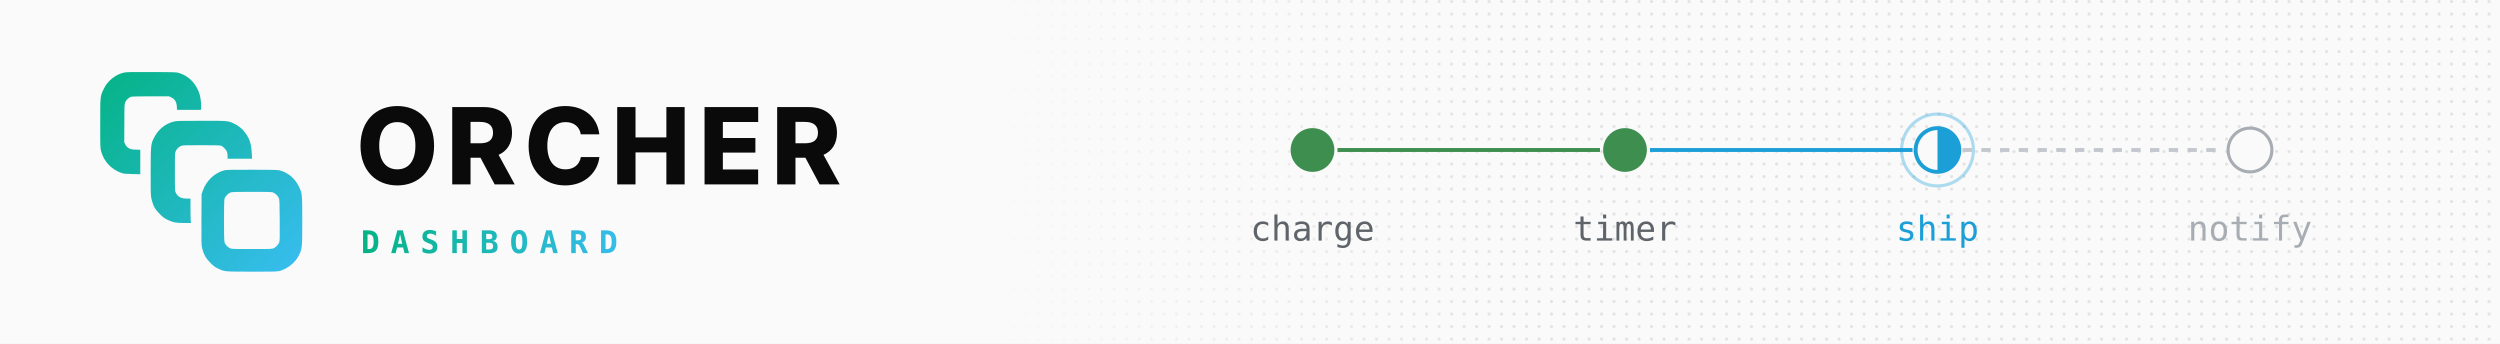
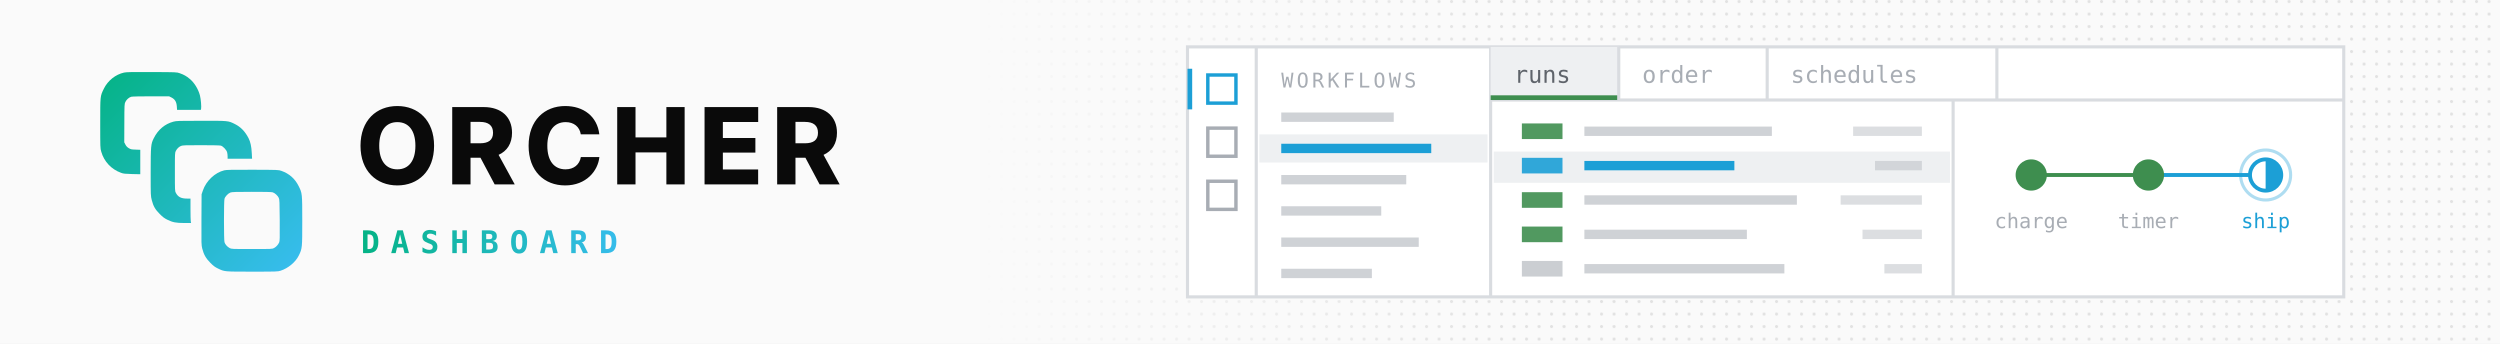
<svg xmlns="http://www.w3.org/2000/svg" viewBox="0 0 1600 220" width="1600" height="220" role="img" aria-label="ORCHER Dashboard">
  <defs>
    <linearGradient id="g" gradientUnits="userSpaceOnUse" x1="0" y1="4420" x2="4420" y2="0">
      <stop offset="0" stop-color="#04B385" />
      <stop offset="1" stop-color="#38BDF0" />
    </linearGradient>
    <linearGradient id="t" gradientUnits="userSpaceOnUse" x1="231" y1="0" x2="404" y2="0">
      <stop offset="0" stop-color="#04B385" />
      <stop offset="1" stop-color="#38BDF0" />
    </linearGradient>
    <pattern id="dots" width="8" height="8" patternUnits="userSpaceOnUse">
      <circle cx="1" cy="1" r="1" fill="rgba(10,10,10,0.10)" />
    </pattern>
    <linearGradient id="fade" x1="0" y1="0" x2="1" y2="0">
      <stop offset="0" stop-color="#fff" stop-opacity="0" />
      <stop offset="0.35" stop-color="#fff" stop-opacity="1" />
    </linearGradient>
    <mask id="m">
      <rect x="620" y="0" width="980" height="220" fill="url(#fade)" />
    </mask>
  </defs>
  <rect width="1600" height="220" fill="#FAFAFA" />
  <rect x="620" y="0" width="980" height="220" fill="url(#dots)" mask="url(#m)" />
-   <line x1="856" y1="96" x2="1024" y2="96" stroke="#3E8E4F" stroke-width="2.5" />
-   <line x1="1056" y1="96" x2="1224" y2="96" stroke="#1C9FD6" stroke-width="2.5" />
-   <line x1="1256" y1="96" x2="1424" y2="96" stroke="#C4C8CE" stroke-width="2.5" stroke-dasharray="6 6" />
-   <circle cx="840" cy="96" r="14" fill="#3E8E4F" />
-   <circle cx="1040" cy="96" r="14" fill="#3E8E4F" />
-   <circle cx="1240" cy="96" r="23" fill="none" stroke="#1C9FD6" stroke-opacity="0.35" stroke-width="2" />
-   <circle cx="1240" cy="96" r="14" fill="#FAFAFA" stroke="#1C9FD6" stroke-width="2.5" />
-   <path d="M1240,82 a14,14 0 0,1 0,28 z" fill="#1C9FD6" />
-   <circle cx="1440" cy="96" r="14" fill="#FAFAFA" stroke="#A8ADB4" stroke-width="2" />
-   <text x="840" y="154" text-anchor="middle" font-family="'SF Mono', 'Fira Code', Menlo, Consolas, monospace" font-size="22" fill="#5F646B">charge</text>
-   <text x="1040" y="154" text-anchor="middle" font-family="'SF Mono', 'Fira Code', Menlo, Consolas, monospace" font-size="22" fill="#5F646B">timer</text>
-   <text x="1240" y="154" text-anchor="middle" font-family="'SF Mono', 'Fira Code', Menlo, Consolas, monospace" font-size="22" fill="#1C9FD6">ship</text>
-   <text x="1440" y="154" text-anchor="middle" font-family="'SF Mono', 'Fira Code', Menlo, Consolas, monospace" font-size="22" fill="#A8ADB4">notify</text>
+   <rect x="760" y="30" width="740" height="160" fill="#FFFFFF" stroke="#D9DCE0" stroke-width="2" />
+   <line x1="804" y1="30" x2="804" y2="190" stroke="#D9DCE0" stroke-width="2" />
+   <rect x="773" y="48" width="18" height="18" fill="none" stroke="#1C9FD6" stroke-width="2.2" />
+   <rect x="773" y="82" width="18" height="18" fill="none" stroke="#A8ADB4" stroke-width="2.2" />
+   <rect x="773" y="116" width="18" height="18" fill="none" stroke="#A8ADB4" stroke-width="2.2" />
+   <rect x="760" y="44" width="3" height="26" fill="#1C9FD6" />
+   <line x1="954" y1="30" x2="954" y2="190" stroke="#D9DCE0" stroke-width="2" />
+   <text x="820" y="56" font-family="'SF Mono', 'Fira Code', Menlo, Consolas, monospace" font-size="13" letter-spacing="2" fill="#A8ADB4">WORKFLOWS</text>
+   <rect x="820" y="72" width="72" height="6" fill="#A8ADB4" opacity="0.55" />
+   <rect x="806" y="86" width="146" height="18" fill="#EEF0F2" />
+   <rect x="820" y="92" width="96" height="6" fill="#1C9FD6" opacity="1" />
+   <rect x="820" y="112" width="80" height="6" fill="#A8ADB4" opacity="0.55" />
+   <rect x="820" y="132" width="64" height="6" fill="#A8ADB4" opacity="0.55" />
+   <rect x="820" y="152" width="88" height="6" fill="#A8ADB4" opacity="0.55" />
+   <rect x="820" y="172" width="58" height="6" fill="#A8ADB4" opacity="0.55" />
+   <line x1="954" y1="64" x2="1500" y2="64" stroke="#D9DCE0" stroke-width="2" />
+   <rect x="954" y="30" width="82" height="34" fill="#EEF0F2" />
+   <rect x="954" y="61" width="82" height="3" fill="#3E8E4F" />
+   <text x="969" y="53" font-family="'SF Mono', 'Fira Code', Menlo, Consolas, monospace" font-size="15" fill="#5F646B">runs</text>
+   <line x1="1036" y1="30" x2="1036" y2="64" stroke="#D9DCE0" stroke-width="2" />
+   <text x="1051" y="53" font-family="'SF Mono', 'Fira Code', Menlo, Consolas, monospace" font-size="15" fill="#A8ADB4">order</text>
+   <line x1="1131" y1="30" x2="1131" y2="64" stroke="#D9DCE0" stroke-width="2" />
+   <text x="1146" y="53" font-family="'SF Mono', 'Fira Code', Menlo, Consolas, monospace" font-size="15" fill="#A8ADB4">schedules</text>
+   <line x1="1278" y1="30" x2="1278" y2="64" stroke="#D9DCE0" stroke-width="2" />
+   <line x1="1250" y1="64" x2="1250" y2="190" stroke="#D9DCE0" stroke-width="2" />
+   <rect x="974" y="79" width="26" height="10" fill="#3E8E4F" opacity="0.9" />
+   <rect x="1014" y="81" width="120" height="6" fill="#A8ADB4" opacity="0.55" />
+   <rect x="1186" y="81" width="44" height="6" fill="#A8ADB4" opacity="0.4" />
+   <rect x="956" y="97" width="292" height="20" fill="#EEF0F2" />
+   <rect x="974" y="101" width="26" height="10" fill="#1C9FD6" opacity="0.9" />
+   <rect x="1014" y="103" width="96" height="6" fill="#1C9FD6" opacity="1" />
+   <rect x="1200" y="103" width="30" height="6" fill="#A8ADB4" opacity="0.4" />
+   <rect x="974" y="123" width="26" height="10" fill="#3E8E4F" opacity="0.9" />
+   <rect x="1014" y="125" width="136" height="6" fill="#A8ADB4" opacity="0.55" />
+   <rect x="1178" y="125" width="52" height="6" fill="#A8ADB4" opacity="0.4" />
+   <rect x="974" y="145" width="26" height="10" fill="#3E8E4F" opacity="0.9" />
+   <rect x="1014" y="147" width="104" height="6" fill="#A8ADB4" opacity="0.55" />
+   <rect x="1192" y="147" width="38" height="6" fill="#A8ADB4" opacity="0.4" />
+   <rect x="974" y="167" width="26" height="10" fill="#A8ADB4" opacity="0.6" />
+   <rect x="1014" y="169" width="128" height="6" fill="#A8ADB4" opacity="0.55" />
+   <rect x="1206" y="169" width="24" height="6" fill="#A8ADB4" opacity="0.4" />
+   <line x1="1300" y1="112" x2="1375" y2="112" stroke="#3E8E4F" stroke-width="2.5" />
+   <line x1="1375" y1="112" x2="1450" y2="112" stroke="#1C9FD6" stroke-width="2.5" />
+   <circle cx="1300" cy="112" r="10" fill="#3E8E4F" />
+   <circle cx="1375" cy="112" r="10" fill="#3E8E4F" />
+   <circle cx="1450" cy="112" r="16" fill="none" stroke="#1C9FD6" stroke-opacity="0.35" stroke-width="2" />
+   <circle cx="1450" cy="112" r="10" fill="#FFFFFF" stroke="#1C9FD6" stroke-width="2.5" />
+   <path d="M1450,102 a10,10 0 0,1 0,20 z" fill="#1C9FD6" />
+   <text x="1300" y="146" text-anchor="middle" font-family="'SF Mono', 'Fira Code', Menlo, Consolas, monospace" font-size="13" fill="#A8ADB4">charge</text>
+   <text x="1375" y="146" text-anchor="middle" font-family="'SF Mono', 'Fira Code', Menlo, Consolas, monospace" font-size="13" fill="#A8ADB4">timer</text>
+   <text x="1450" y="146" text-anchor="middle" font-family="'SF Mono', 'Fira Code', Menlo, Consolas, monospace" font-size="13" fill="#1C9FD6">ship</text>
  <g transform="translate(64,46) scale(0.2896)">
    <g transform="translate(0,442) scale(0.1,-0.1)" fill="url(#g)">
      <path d="M530 4404 c-185 -40 -358 -178 -444 -354 -83 -171 -81 -152 -81 -770 0 -539 0 -546 23 -625 62 -218 222 -388 438 -466 50 -19 88 -23 242 -27 l182 -4 0 270 0 270 -103 4 c-95 3 -108 6 -152 33 -35 21 -56 45 -74 79 l-25 49 2 425 c1 410 2 426 23 468 25 52 80 100 129 114 20 6 207 10 436 10 l400 0 55 -27 c76 -39 110 -97 117 -198 l5 -75 262 0 263 0 6 23 c10 39 -5 219 -25 295 -37 142 -124 283 -227 368 -74 62 -126 91 -222 125 -65 23 -67 23 -615 25 -443 2 -563 0 -615 -12z" />
      <path d="M1620 3319 c-188 -51 -337 -176 -431 -364 -65 -130 -68 -167 -69 -756 0 -515 0 -517 24 -613 35 -135 75 -205 176 -307 68 -68 102 -94 170 -127 114 -57 192 -72 374 -72 l149 0 -7 37 c-3 21 -6 143 -6 271 l0 232 -79 0 c-127 0 -196 35 -244 125 -22 39 -22 49 -22 465 0 416 0 426 22 465 27 51 68 90 115 109 32 14 99 16 440 16 240 0 418 -4 439 -10 47 -13 124 -94 138 -146 6 -22 11 -63 11 -91 l0 -53 270 0 271 0 -7 128 c-7 142 -29 244 -70 324 -75 149 -177 254 -307 317 -145 72 -137 71 -742 70 -508 0 -544 -1 -615 -20z" />
      <path d="M2745 2244 c-206 -50 -400 -234 -472 -448 l-28 -81 -3 -558 c-3 -535 -2 -562 17 -640 34 -135 82 -219 180 -317 70 -71 102 -94 171 -127 145 -69 132 -68 755 -68 545 0 562 1 627 21 167 54 329 189 401 335 76 155 77 165 77 763 0 612 -1 614 -81 774 -82 163 -205 272 -379 334 -65 23 -67 23 -635 25 -470 1 -580 -1 -630 -13z m1068 -485 c49 -13 115 -73 138 -124 16 -36 18 -87 21 -495 3 -400 1 -459 -13 -490 -24 -52 -66 -98 -113 -123 -41 -22 -46 -22 -491 -22 -444 0 -451 0 -491 22 -53 28 -100 83 -113 130 -15 52 -15 905 0 957 14 51 80 121 132 140 34 12 119 15 467 15 271 1 439 -3 463 -10z" />
    </g>
  </g>
  <text x="228" y="118" font-family="Inter, 'Segoe UI', Helvetica, Arial, sans-serif" font-size="68" font-weight="800" letter-spacing="5" fill="#0A0A0A">ORCHER</text>
  <text x="231" y="162" font-family="'SF Mono', 'Fira Code', Menlo, Consolas, monospace" font-size="20" font-weight="600" letter-spacing="7" fill="url(#t)">DASHBOARD</text>
</svg>
